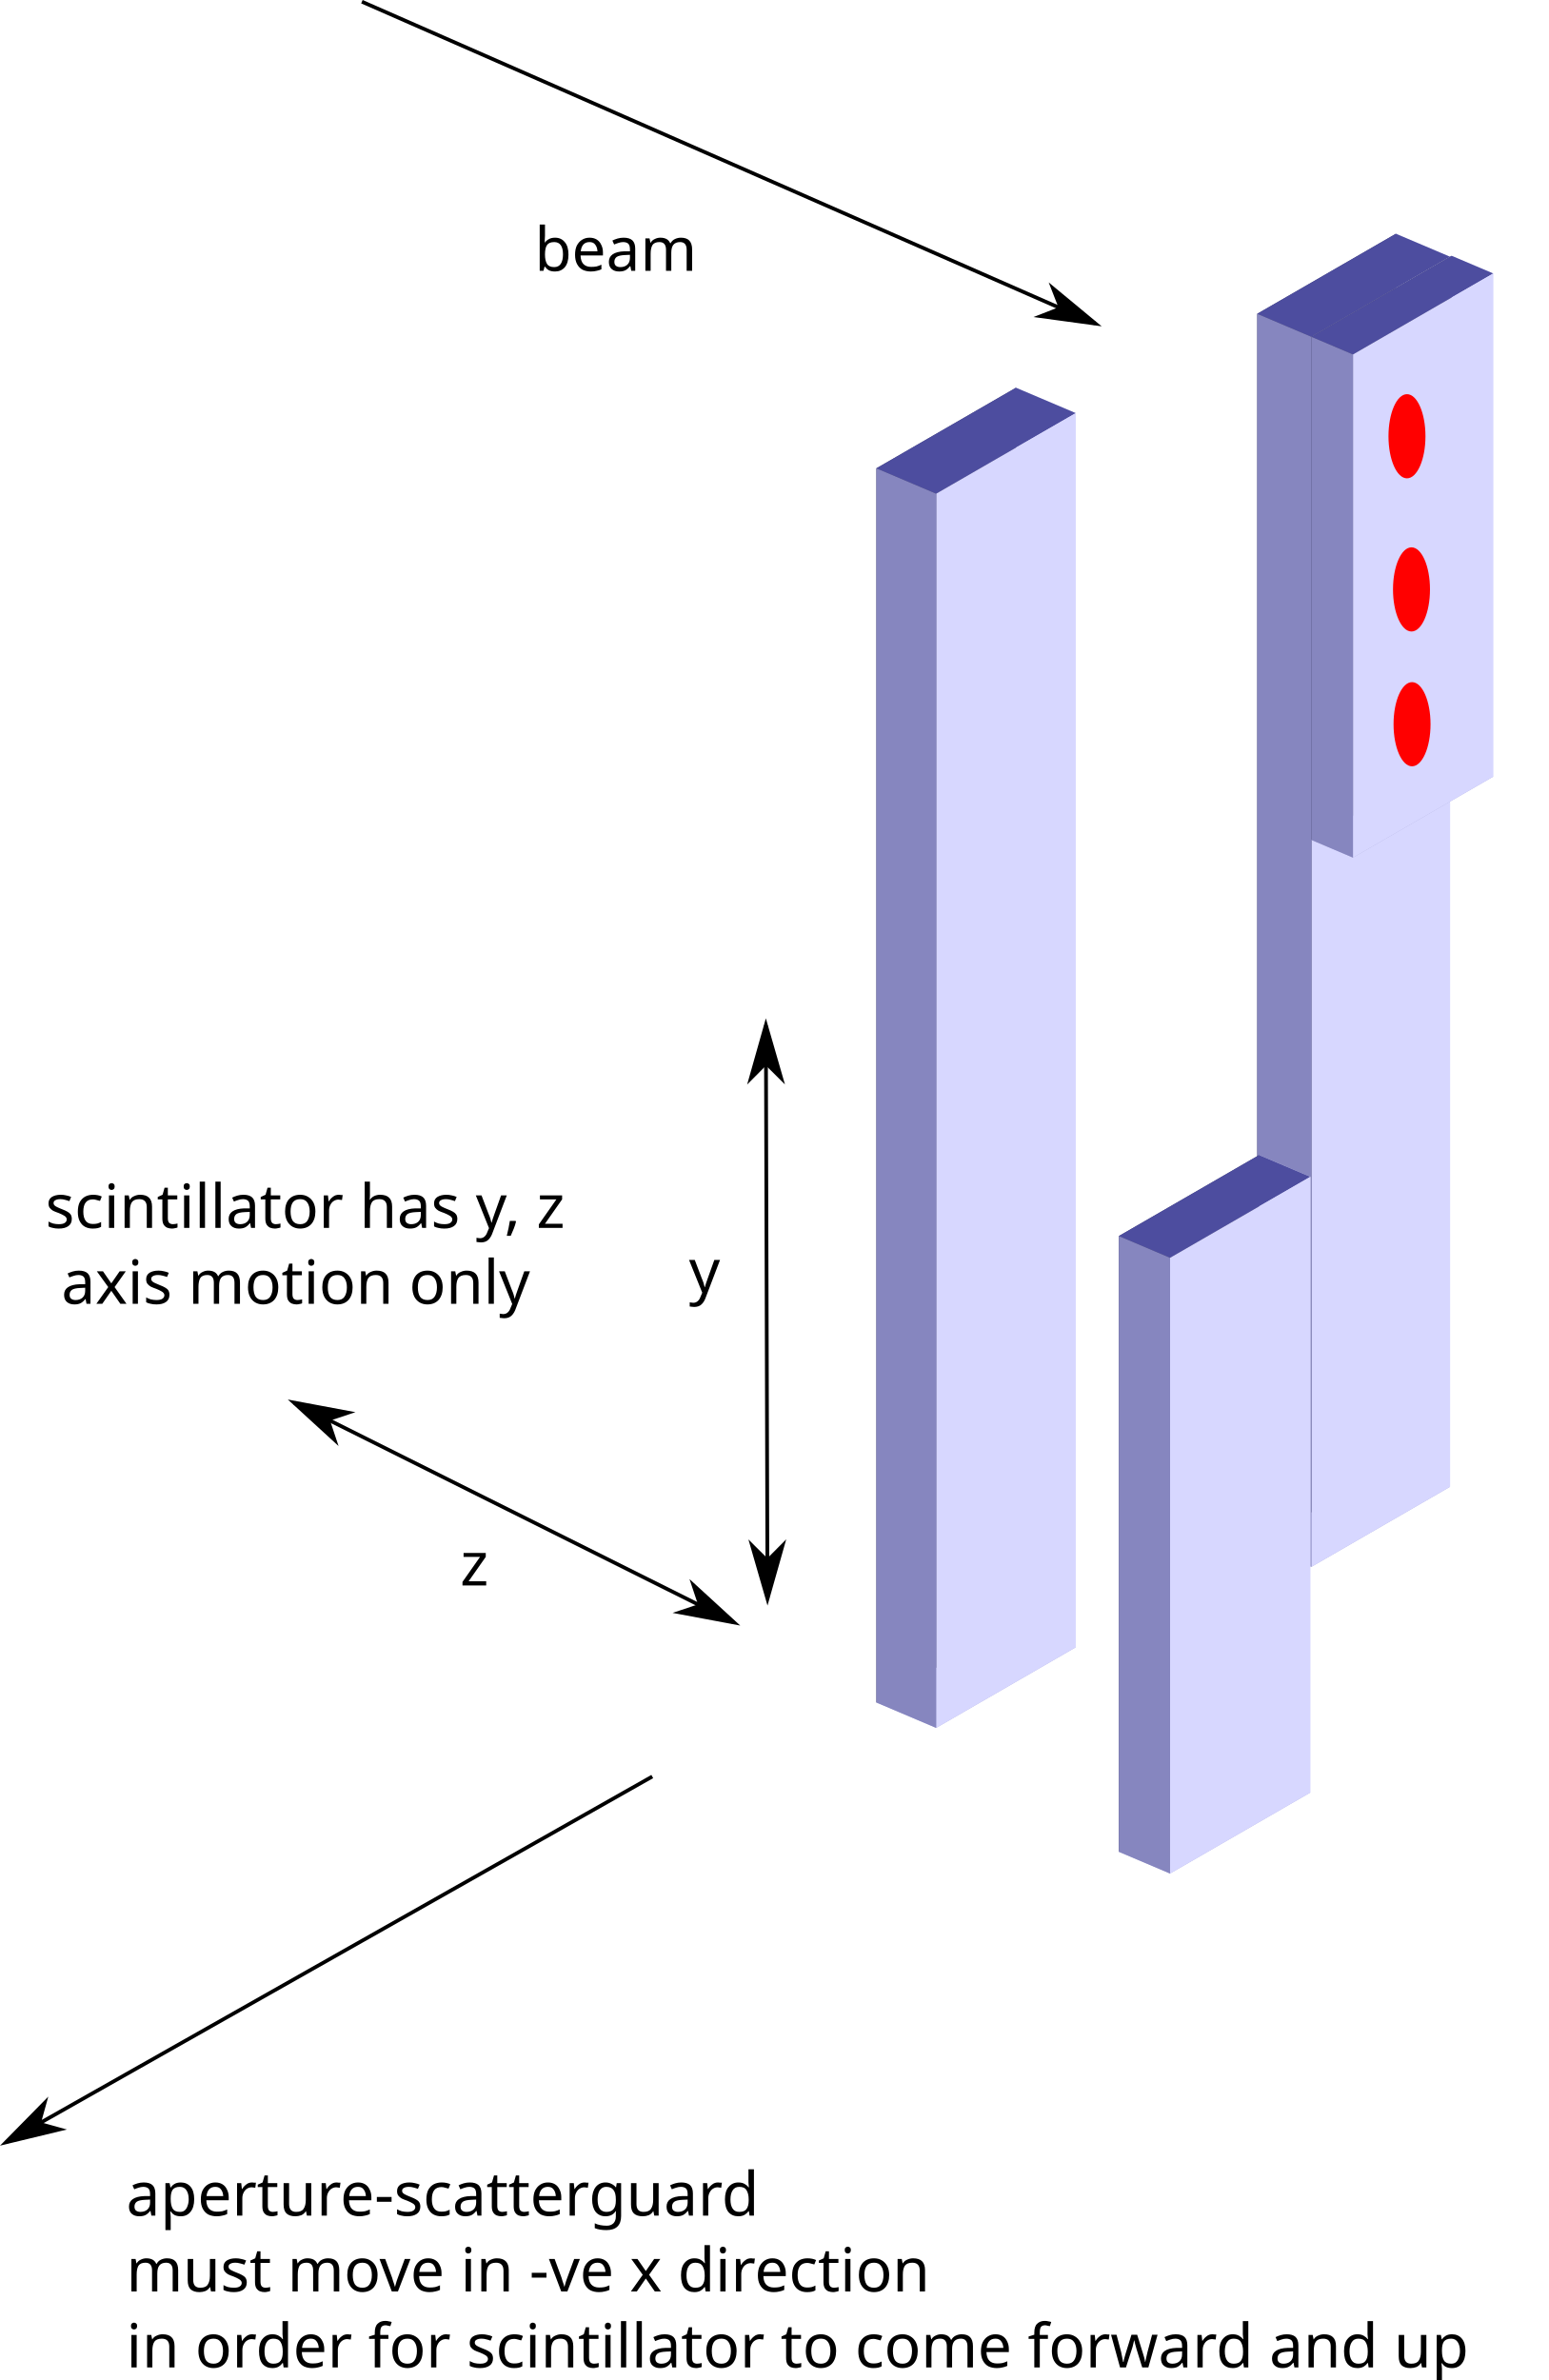
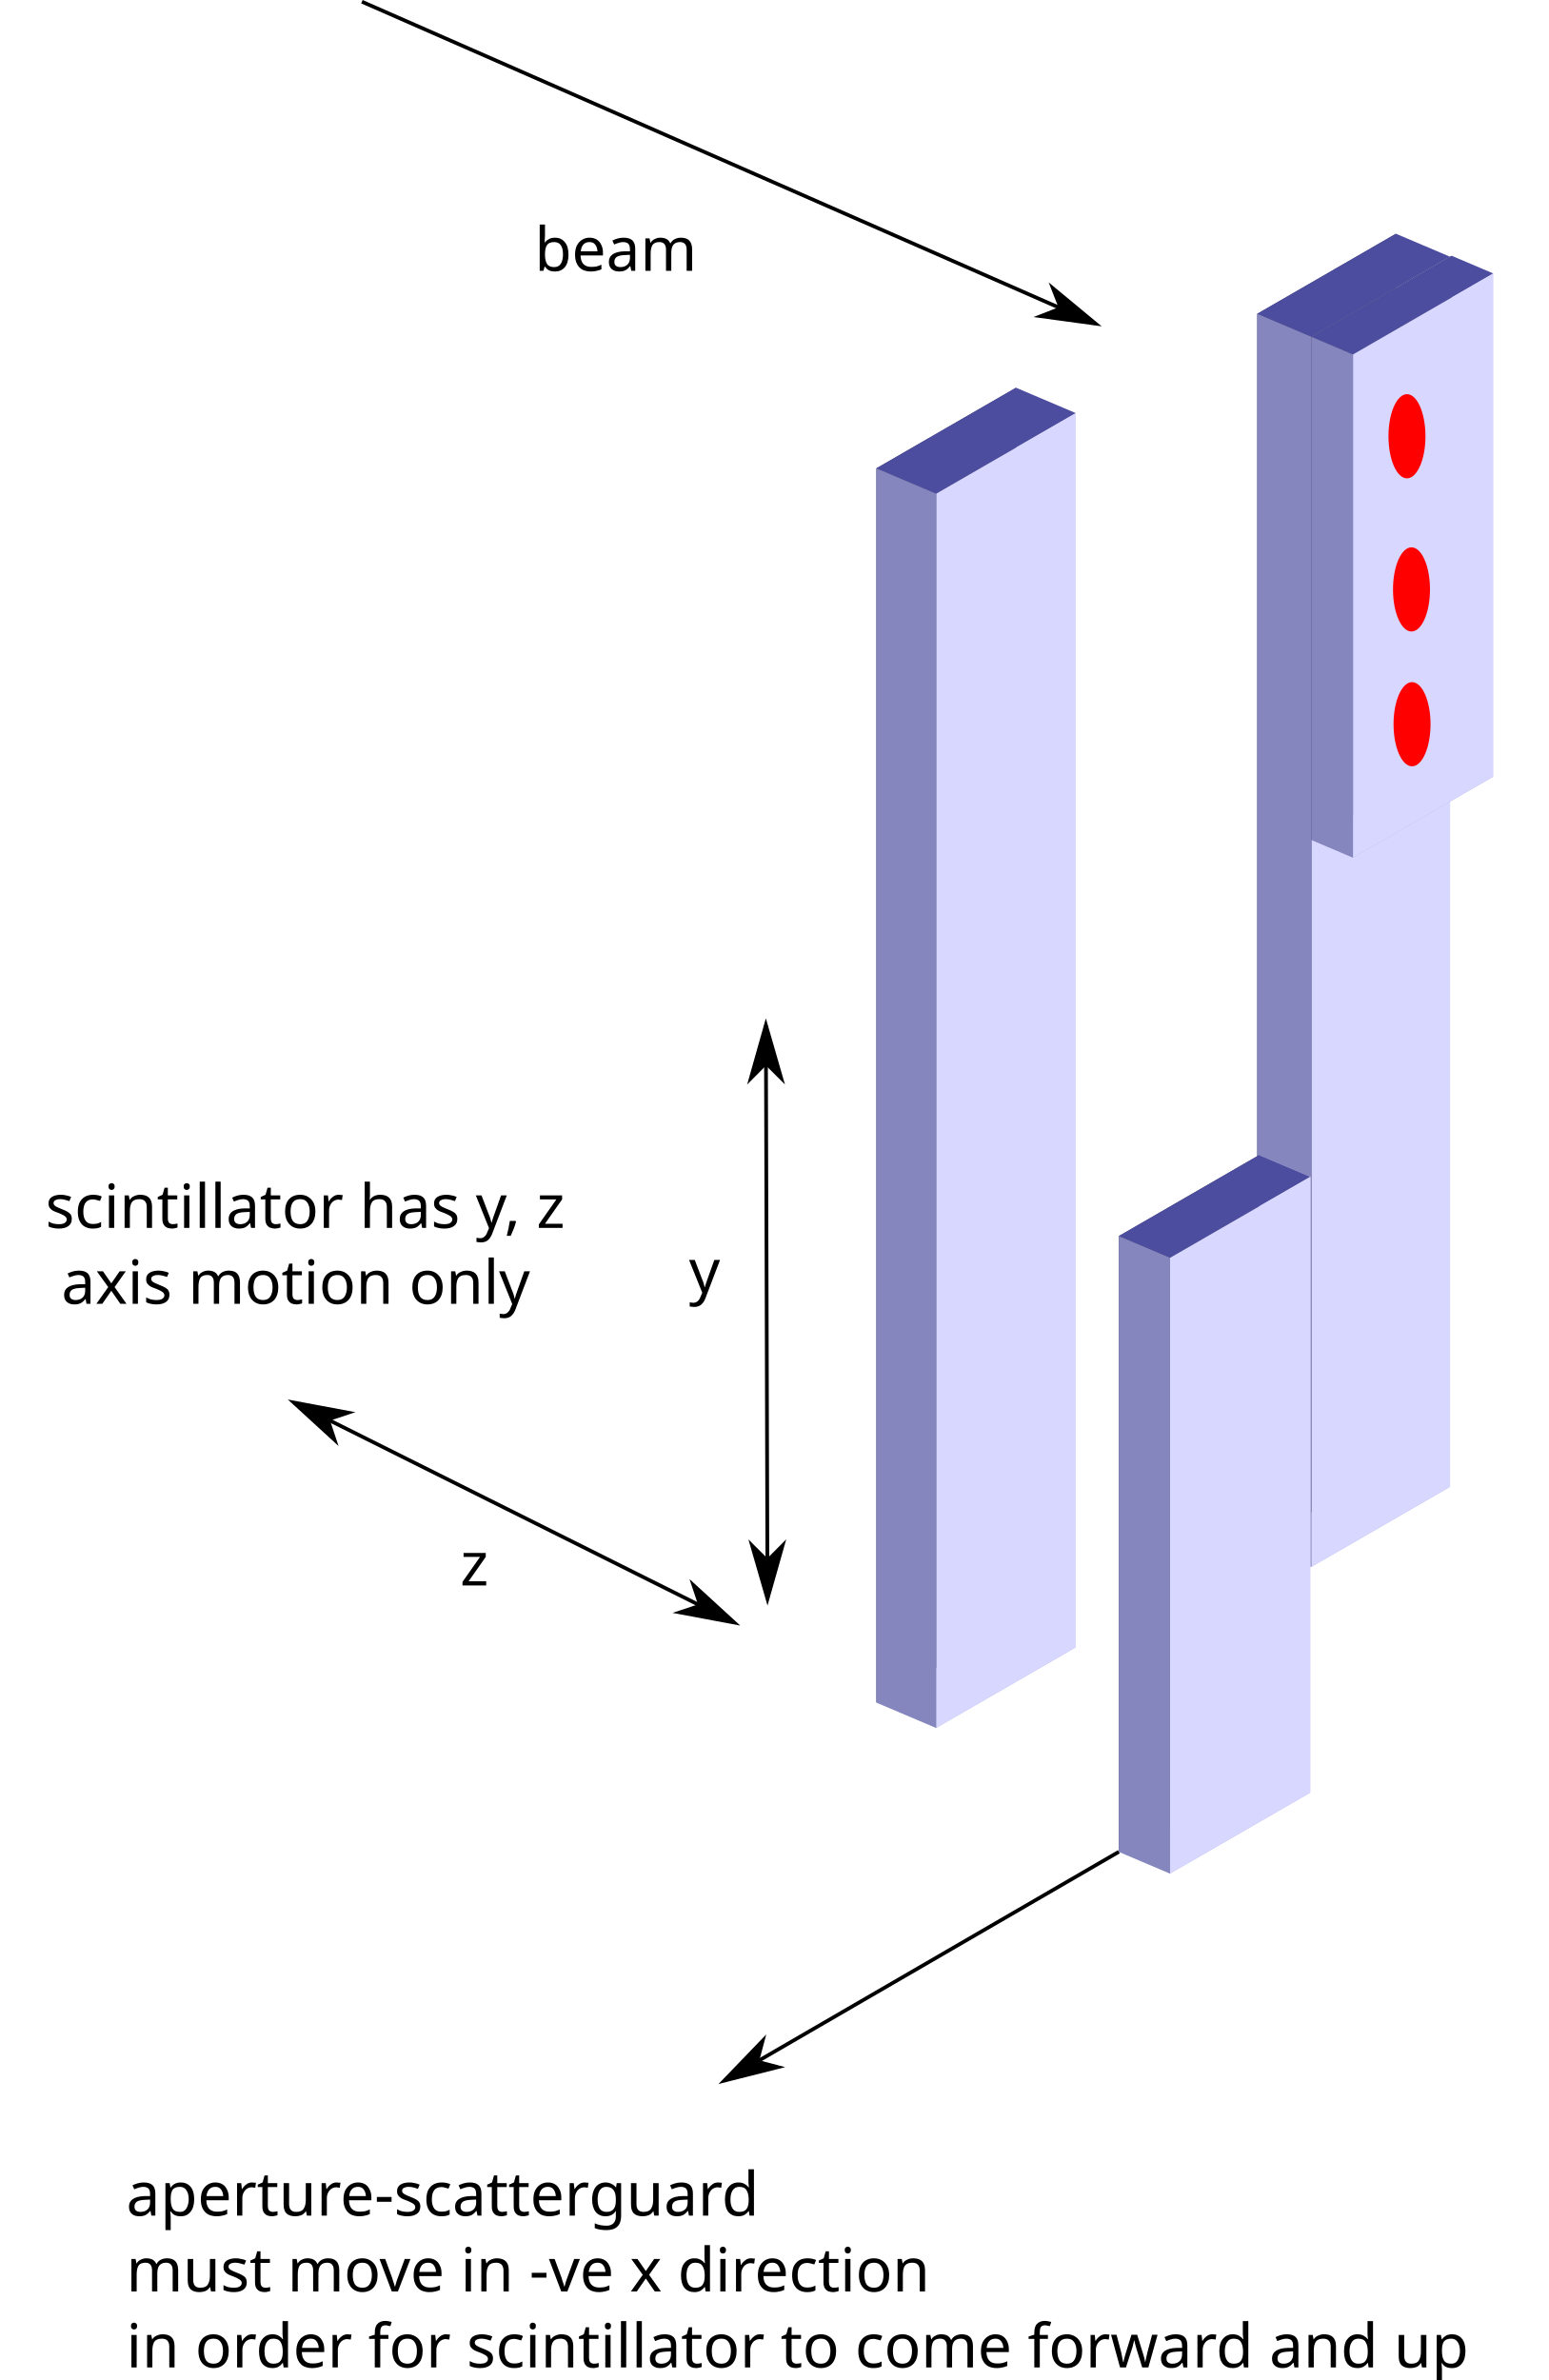
<svg xmlns="http://www.w3.org/2000/svg" width="110.206mm" height="169.39mm" viewBox="0 0 110.206 169.39" version="1.1" id="svg8">
  <defs id="defs2">
    <marker style="overflow:visible" id="Arrow1Lend" refX="0" refY="0" orient="auto">
      <path transform="matrix(-0.8,0,0,-0.8,-10,0)" style="fill:#000000;fill-opacity:1;fill-rule:evenodd;stroke:#000000;stroke-width:1pt;stroke-opacity:1" d="M 0,0 5,-5 -12.5,0 5,5 Z" id="path1308" />
    </marker>
    <marker style="overflow:visible" id="Arrow1Lstart" refX="0" refY="0" orient="auto">
      <path transform="matrix(0.8,0,0,0.8,10,0)" style="fill:#000000;fill-opacity:1;fill-rule:evenodd;stroke:#000000;stroke-width:1pt;stroke-opacity:1" d="M 0,0 5,-5 -12.5,0 5,5 Z" id="path1305" />
    </marker>
    <marker style="overflow:visible" id="Arrow1Lstart-1" refX="0" refY="0" orient="auto">
      <path transform="matrix(0.8,0,0,0.8,10,0)" style="fill:#000000;fill-opacity:1;fill-rule:evenodd;stroke:#000000;stroke-width:1pt;stroke-opacity:1" d="M 0,0 5,-5 -12.5,0 5,5 Z" id="path1305-9" />
    </marker>
    <marker style="overflow:visible" id="Arrow1Lend-4" refX="0" refY="0" orient="auto">
      <path transform="matrix(-0.8,0,0,-0.8,-10,0)" style="fill:#000000;fill-opacity:1;fill-rule:evenodd;stroke:#000000;stroke-width:1pt;stroke-opacity:1" d="M 0,0 5,-5 -12.5,0 5,5 Z" id="path1308-7" />
    </marker>
    <marker style="overflow:visible" id="Arrow1Lstart-4" refX="0" refY="0" orient="auto">
      <path transform="matrix(0.8,0,0,0.8,10,0)" style="fill:#000000;fill-opacity:1;fill-rule:evenodd;stroke:#000000;stroke-width:1pt;stroke-opacity:1" d="M 0,0 5,-5 -12.5,0 5,5 Z" id="path1305-5" />
    </marker>
    <marker style="overflow:visible" id="Arrow1Lend-0" refX="0" refY="0" orient="auto">
      <path transform="matrix(-0.8,0,0,-0.8,-10,0)" style="fill:#000000;fill-opacity:1;fill-rule:evenodd;stroke:#000000;stroke-width:1pt;stroke-opacity:1" d="M 0,0 5,-5 -12.5,0 5,5 Z" id="path1308-3" />
    </marker>
    <marker style="overflow:visible" id="Arrow1Lstart-4-7" refX="0" refY="0" orient="auto">
      <path transform="matrix(0.8,0,0,0.8,10,0)" style="fill:#000000;fill-opacity:1;fill-rule:evenodd;stroke:#000000;stroke-width:1pt;stroke-opacity:1" d="M 0,0 5,-5 -12.5,0 5,5 Z" id="path1305-5-6" />
    </marker>
  </defs>
  <g id="layer1" transform="translate(-37.7718,-12.89292)">
    <g id="g2362" transform="translate(10.89687,-46.69012)">
      <g id="g143" style="fill-rule:evenodd;stroke:none;stroke-linejoin:round">
        <path id="path155" style="fill:#e9e9ff;fill-rule:evenodd;stroke:none;stroke-linejoin:round" d="m 99.18,87.178 4.255,1.807 v 87.841 l -4.255,-1.807 z" points="103.435,88.985 103.435,176.826 99.18,175.019 99.18,87.178 " />
        <path id="path145" style="fill:#353564;fill-rule:evenodd;stroke:none;stroke-linejoin:round" d="M 89.245,92.914 V 180.755 l 9.935,-5.736 V 87.178 Z" points="89.245,180.755 99.18,175.019 99.18,87.178 89.245,92.914 " />
        <path id="path153" style="fill:#afafde;fill-rule:evenodd;stroke:none;stroke-linejoin:round" d="m 89.245,180.755 4.255,1.807 9.935,-5.736 -4.255,-1.807 z" points="93.5,182.562 103.435,176.826 99.18,175.019 89.245,180.755 " />
        <path id="path147" style="fill:#4d4d9f;fill-rule:evenodd;stroke:none;stroke-linejoin:round" d="m 89.245,92.914 4.255,1.807 9.935,-5.736 -4.255,-1.807 z" points="93.5,94.721 103.435,88.985 99.18,87.178 89.245,92.914 " />
        <path id="path151" style="fill:#d7d7ff;fill-rule:evenodd;stroke:none;stroke-linejoin:round" d="m 93.5,94.721 v 87.841 l 9.935,-5.736 V 88.985 Z" points="93.5,182.562 103.435,176.826 103.435,88.985 93.5,94.721 " />
        <path id="path149" style="fill:#8686bf;fill-rule:evenodd;stroke:none;stroke-linejoin:round" d="m 89.245,92.914 4.255,1.807 v 87.841 l -4.255,-1.807 z" points="93.5,94.721 93.5,182.562 89.245,180.755 89.245,92.914 " />
      </g>
      <g id="g143-8" style="fill-rule:evenodd;stroke:none;stroke-linejoin:round">
        <path id="path155-9" style="fill:#e9e9ff;fill-rule:evenodd;stroke:none;stroke-linejoin:round" points="130.073,77.856 130.073,165.402 126.219,163.765 126.219,76.219 " d="m 126.219,76.219 3.854,1.637 v 87.546 l -3.854,-1.637 z" />
        <path id="path145-7" style="fill:#353564;fill-rule:evenodd;stroke:none;stroke-linejoin:round" points="116.35,169.463 126.219,163.765 126.219,76.219 116.35,81.917 " d="m 116.35,81.917 v 87.546 l 9.869,-5.698 V 76.219 Z" />
        <path id="path153-3" style="fill:#afafde;fill-rule:evenodd;stroke:none;stroke-linejoin:round" points="120.205,171.1 130.073,165.402 126.219,163.765 116.35,169.463 " d="m 116.35,169.463 3.854,1.637 9.869,-5.698 -3.854,-1.637 z" />
        <path id="path147-6" style="fill:#4d4d9f;fill-rule:evenodd;stroke:none;stroke-linejoin:round" points="120.205,83.553 130.073,77.856 126.219,76.219 116.35,81.917 " d="m 116.35,81.917 3.854,1.637 9.869,-5.698 -3.854,-1.637 z" />
        <path id="path151-1" style="fill:#d7d7ff;fill-rule:evenodd;stroke:none;stroke-linejoin:round" points="120.205,171.1 130.073,165.402 130.073,77.856 120.205,83.553 " d="m 120.205,83.553 v 87.546 l 9.869,-5.698 V 77.856 Z" />
        <path id="path149-2" style="fill:#8686bf;fill-rule:evenodd;stroke:none;stroke-linejoin:round" points="120.205,83.553 120.205,171.1 116.35,169.463 116.35,81.917 " d="m 116.35,81.917 3.854,1.637 v 87.546 l -3.854,-1.637 z" />
      </g>
      <g id="g421" style="fill-rule:evenodd;stroke:none;stroke-linejoin:round">
        <path id="path433" style="fill:#e9e9ff;fill-rule:evenodd;stroke:none;stroke-linejoin:round" d="m 130.188,77.79 2.959,1.257 v 35.812 l -2.959,-1.257 z" points="133.147,79.046 133.147,114.858 130.188,113.601 130.188,77.79 " />
        <path id="path423" style="fill:#353564;fill-rule:evenodd;stroke:none;stroke-linejoin:round" d="M 120.205,83.553 V 119.365 l 9.983,-5.764 V 77.79 Z" points="120.205,119.365 130.188,113.601 130.188,77.79 120.205,83.553 " />
        <path id="path431" style="fill:#afafde;fill-rule:evenodd;stroke:none;stroke-linejoin:round" d="m 120.205,119.365 2.959,1.257 9.983,-5.764 -2.959,-1.257 z" points="123.164,120.622 133.147,114.858 130.188,113.601 120.205,119.365 " />
        <path id="path425" style="fill:#4d4d9f;fill-rule:evenodd;stroke:none;stroke-linejoin:round" d="m 120.205,83.553 2.959,1.257 9.983,-5.764 -2.959,-1.257 z" points="123.164,84.81 133.147,79.046 130.188,77.79 120.205,83.553 " />
        <path id="path429" style="fill:#d7d7ff;fill-rule:evenodd;stroke:none;stroke-linejoin:round" d="m 123.164,84.81 v 35.812 l 9.983,-5.764 V 79.046 Z" points="123.164,120.622 133.147,114.858 133.147,79.046 123.164,84.81 " />
        <path id="path427" style="fill:#8686bf;fill-rule:evenodd;stroke:none;stroke-linejoin:round" d="m 120.205,83.553 2.959,1.257 v 35.812 l -2.959,-1.257 z" points="123.164,84.81 123.164,120.622 120.205,119.365 120.205,83.553 " />
      </g>
      <ellipse style="fill:#ff0000;fill-rule:evenodd;stroke-width:0.265" id="path435" cx="127.006" cy="90.632" rx="1.316" ry="2.995" />
      <ellipse style="fill:#ff0000;fill-rule:evenodd;stroke-width:0.265" id="path435-9" cx="127.328" cy="101.533" rx="1.316" ry="2.995" />
      <ellipse style="fill:#ff0000;fill-rule:evenodd;stroke-width:0.265" id="path435-3" cx="127.367" cy="111.127" rx="1.316" ry="2.995" />
      <path style="fill:none;stroke:#000000;stroke-width:0.265;stroke-linecap:butt;stroke-linejoin:miter;stroke-miterlimit:4;stroke-dasharray:none;stroke-opacity:1;marker-start:url(#Arrow1Lstart);marker-end:url(#Arrow1Lend)" d="m 47.817,159.42 31.279,15.627" id="path466" />
      <g id="g468" style="fill-rule:evenodd;stroke:none;stroke-linejoin:round">
        <path id="path480" style="fill:#e9e9ff;fill-rule:evenodd;stroke:none;stroke-linejoin:round" d="m 116.486,141.791 3.644,1.548 v 43.825 l -3.644,-1.548 z" points="120.13,143.339 120.13,187.163 116.486,185.616 116.486,141.791 " />
        <path id="path470" style="fill:#353564;fill-rule:evenodd;stroke:none;stroke-linejoin:round" d="m 106.502,147.555 v 43.825 l 9.983,-5.764 v -43.825 z" points="106.502,191.379 116.486,185.616 116.486,141.791 106.502,147.555 " />
        <path id="path478" style="fill:#afafde;fill-rule:evenodd;stroke:none;stroke-linejoin:round" d="m 106.502,191.379 3.644,1.548 9.983,-5.764 -3.644,-1.548 z" points="110.147,192.927 120.13,187.163 116.486,185.616 106.502,191.379 " />
        <path id="path472" style="fill:#4d4d9f;fill-rule:evenodd;stroke:none;stroke-linejoin:round" d="m 106.502,147.555 3.644,1.548 9.983,-5.764 -3.644,-1.548 z" points="110.147,149.102 120.13,143.339 116.486,141.791 106.502,147.555 " />
        <path id="path476" style="fill:#d7d7ff;fill-rule:evenodd;stroke:none;stroke-linejoin:round" d="m 110.147,149.102 v 43.825 l 9.983,-5.764 V 143.339 Z" points="110.147,192.927 120.13,187.163 120.13,143.339 110.147,149.102 " />
        <path id="path474" style="fill:#8686bf;fill-rule:evenodd;stroke:none;stroke-linejoin:round" d="m 106.502,147.555 3.644,1.548 v 43.825 l -3.644,-1.548 z" points="110.147,149.102 110.147,192.927 106.502,191.379 106.502,147.555 " />
      </g>
      <path style="fill:none;stroke:#000000;stroke-width:0.265;stroke-linecap:butt;stroke-linejoin:miter;stroke-miterlimit:4;stroke-dasharray:none;stroke-opacity:1;marker-start:url(#Arrow1Lstart-1);marker-end:url(#Arrow1Lend-4)" d="m 81.381,132.574 0.114,40.765" id="path466-8" />
      <text xml:space="preserve" style="font-style:normal;font-weight:normal;font-size:4.321px;line-height:1.25;font-family:sans-serif;fill:#000000;fill-opacity:1;stroke:none;stroke-width:0.203" x="35.85" y="217.273" id="text1777">
        <tspan id="tspan1775" x="35.85" y="217.273" style="font-size:4.321px;stroke-width:0.203">aperture-scatterguard</tspan>
        <tspan x="35.85" y="222.674" style="font-size:4.321px;stroke-width:0.203" id="tspan2045">must move in -ve x direction</tspan>
        <tspan x="35.85" y="228.075" style="font-size:4.321px;stroke-width:0.203" id="tspan2049">in order for scintillator to come forward and up</tspan>
        <tspan x="35.85" y="233.475" style="font-size:4.321px;stroke-width:0.203" id="tspan1981" />
      </text>
-       <path style="fill:none;stroke:#000000;stroke-width:0.265;stroke-linecap:butt;stroke-linejoin:miter;stroke-miterlimit:4;stroke-dasharray:none;stroke-opacity:1;marker-start:url(#Arrow1Lstart-4)" d="M 27.323,212.041 73.295,186.023" id="path466-6" />
+       <path style="fill:none;stroke:#000000;stroke-width:0.265;stroke-linecap:butt;stroke-linejoin:miter;stroke-miterlimit:4;stroke-dasharray:none;stroke-opacity:1;marker-start:url(#Arrow1Lstart-4)" d="M 78.453,207.648 106.502,191.379" id="path466-6" />
      <text xml:space="preserve" style="font-style:normal;font-weight:normal;font-size:4.321px;line-height:1.25;font-family:sans-serif;fill:#000000;fill-opacity:1;stroke:none;stroke-width:0.203" x="30.111" y="146.977" id="text1777-1">
        <tspan id="tspan1775-0" x="30.111" y="146.977" style="font-size:4.321px;stroke-width:0.203">scintillator has y, z</tspan>
        <tspan x="30.111" y="152.378" style="font-size:4.321px;stroke-width:0.203" id="tspan1779-6"> axis motion only</tspan>
        <tspan x="30.111" y="157.778" style="font-size:4.321px;stroke-width:0.203" id="tspan1981-3" />
      </text>
      <text xml:space="preserve" style="font-style:normal;font-weight:normal;font-size:4.321px;line-height:1.25;font-family:sans-serif;fill:#000000;fill-opacity:1;stroke:none;stroke-width:0.203" x="59.619" y="172.421" id="text1777-1-2">
        <tspan x="59.619" y="172.421" style="font-size:4.321px;stroke-width:0.203" id="tspan1779-6-6">z</tspan>
        <tspan x="59.619" y="177.822" style="font-size:4.321px;stroke-width:0.203" id="tspan1981-3-1" />
      </text>
      <text xml:space="preserve" style="font-style:normal;font-weight:normal;font-size:4.321px;line-height:1.25;font-family:sans-serif;fill:#000000;fill-opacity:1;stroke:none;stroke-width:0.203" x="75.915" y="151.572" id="text1777-1-2-5">
        <tspan x="75.915" y="151.572" style="font-size:4.321px;stroke-width:0.203" id="tspan1779-6-6-5">y</tspan>
        <tspan x="75.915" y="156.973" style="font-size:4.321px;stroke-width:0.203" id="tspan1981-3-1-4" />
      </text>
      <path style="fill:none;stroke:#000000;stroke-width:0.265;stroke-linecap:butt;stroke-linejoin:miter;stroke-miterlimit:4;stroke-dasharray:none;stroke-opacity:1;marker-start:url(#Arrow1Lstart-4-7)" d="M 104.809,82.601 52.631,59.704" id="path466-6-5" />
      <text xml:space="preserve" style="font-style:normal;font-weight:normal;font-size:4.321px;line-height:1.25;font-family:sans-serif;fill:#000000;fill-opacity:1;stroke:none;stroke-width:0.203" x="64.91" y="78.859" id="text1777-1-6">
        <tspan x="64.91" y="78.859" style="font-size:4.321px;stroke-width:0.203" id="tspan1779-6-3">beam</tspan>
        <tspan x="64.91" y="84.26" style="font-size:4.321px;stroke-width:0.203" id="tspan1981-3-7" />
      </text>
    </g>
  </g>
</svg>
